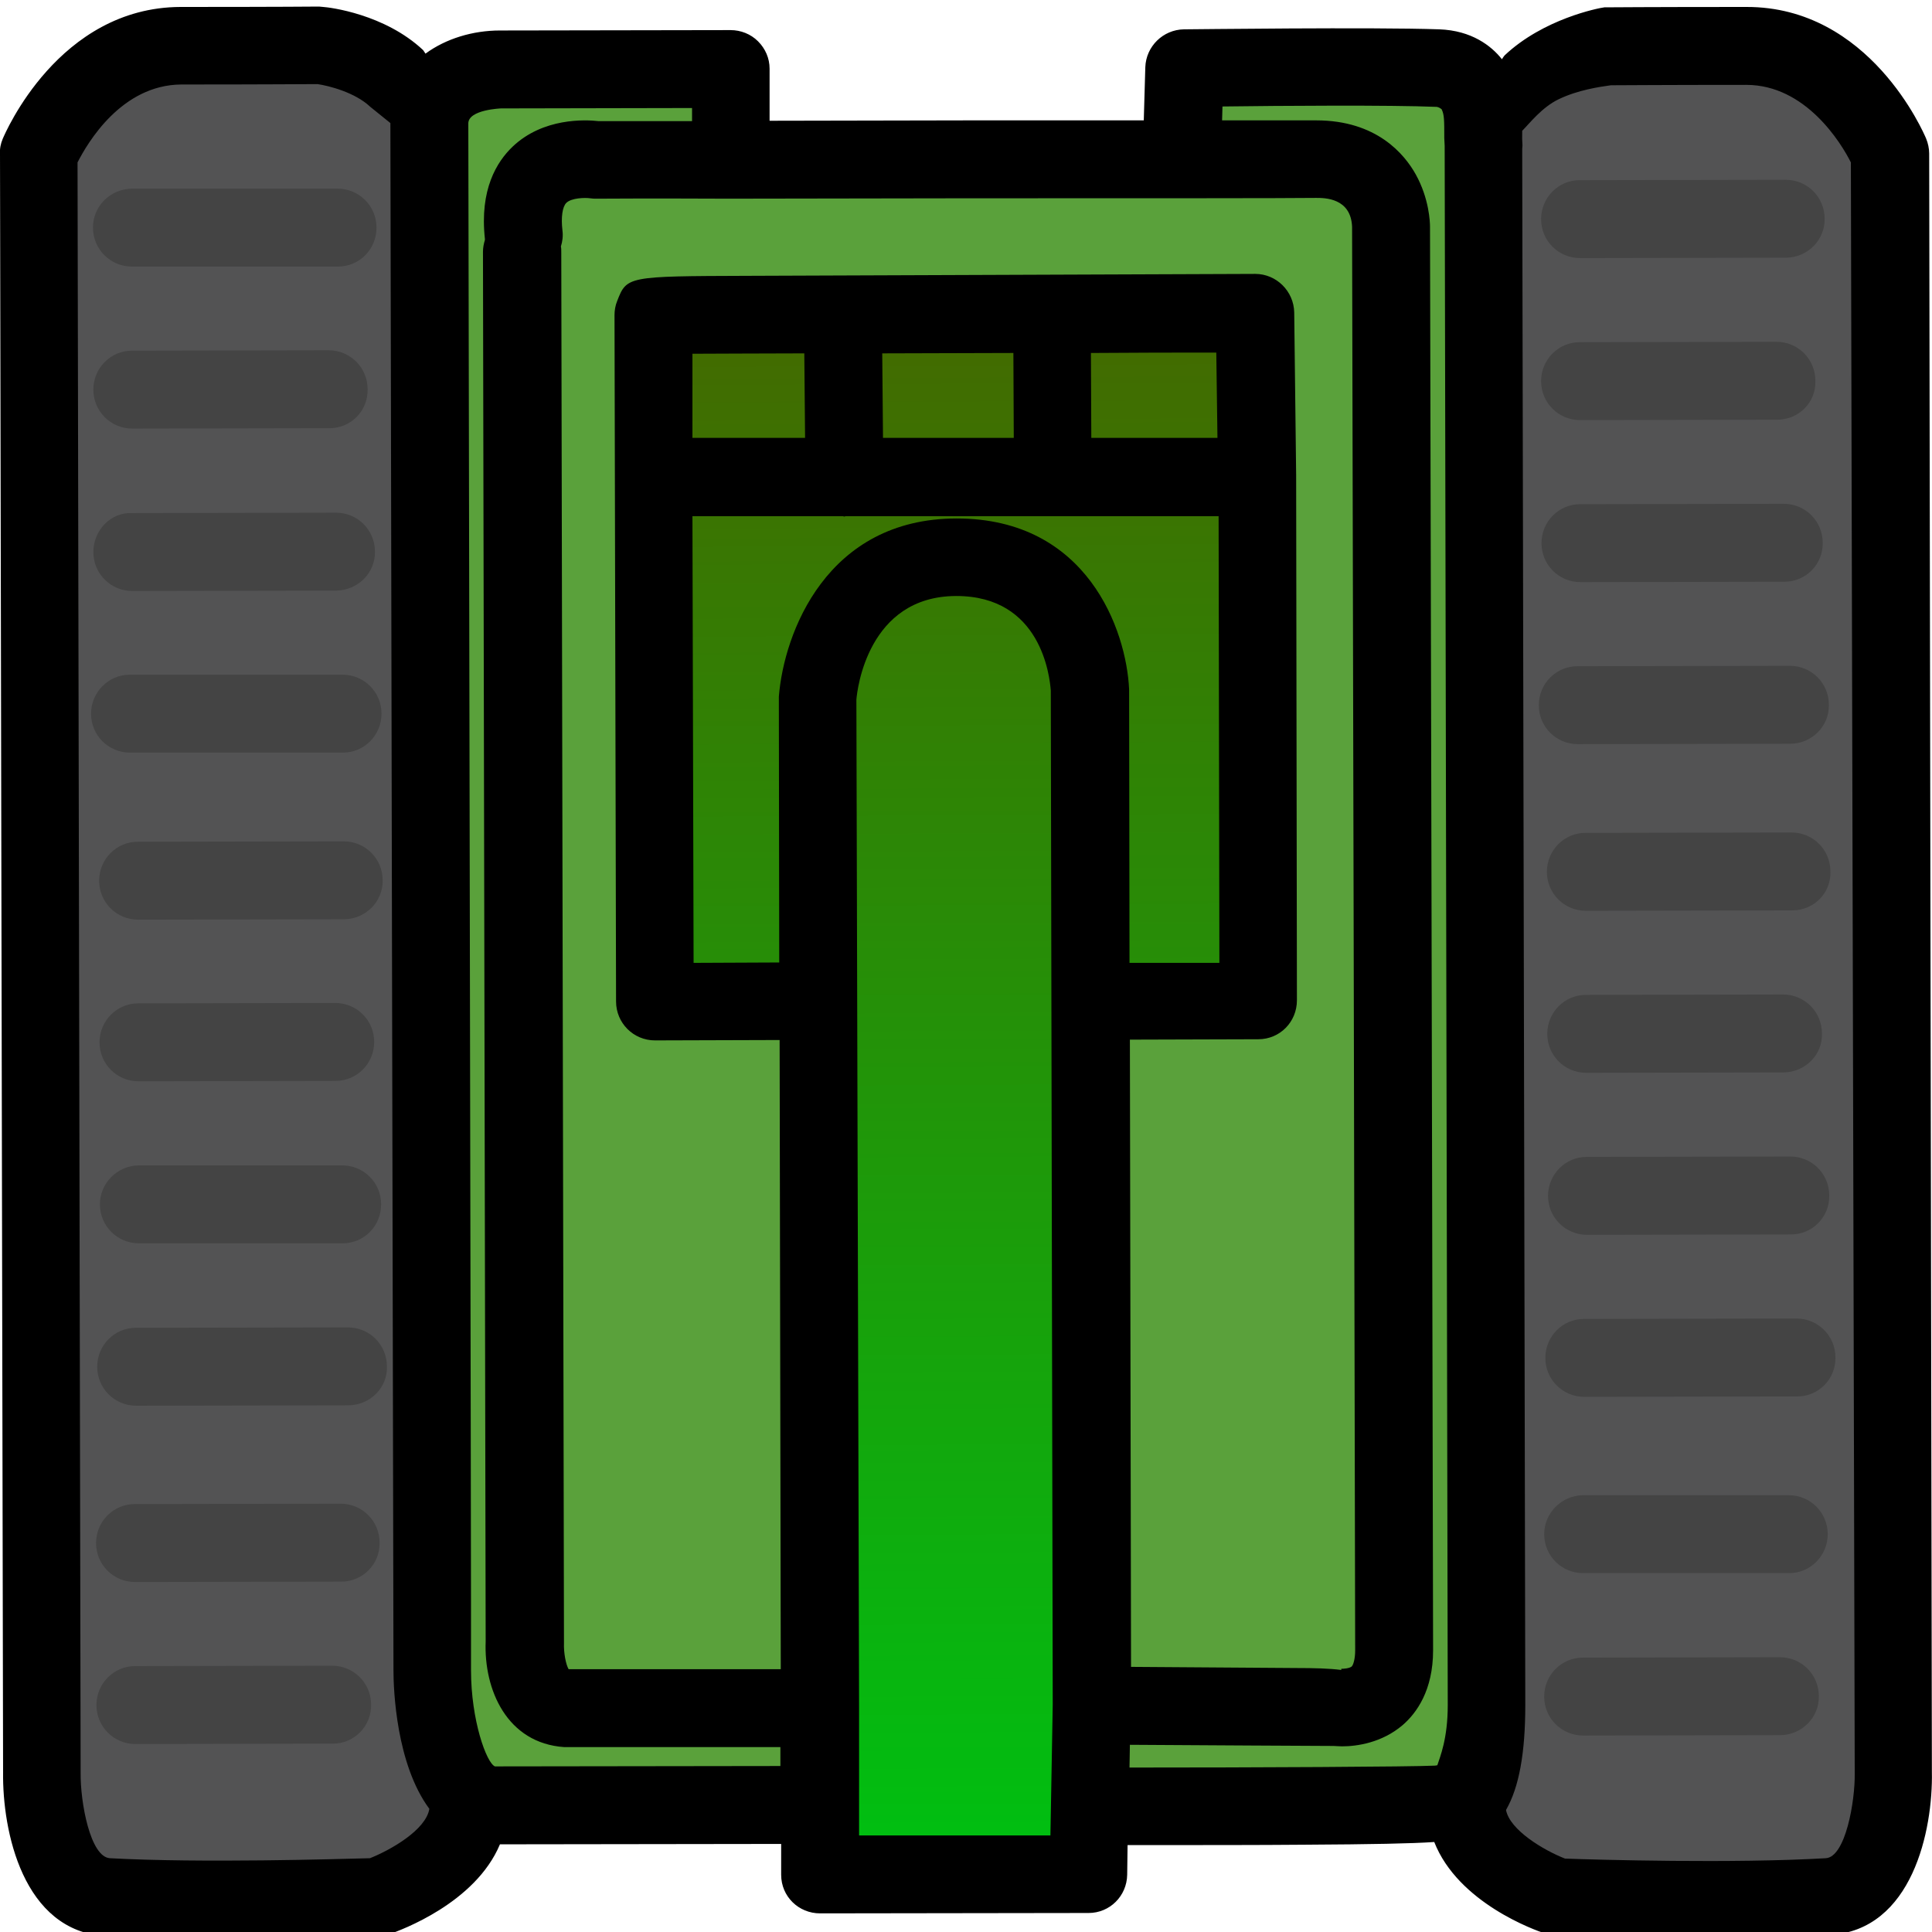
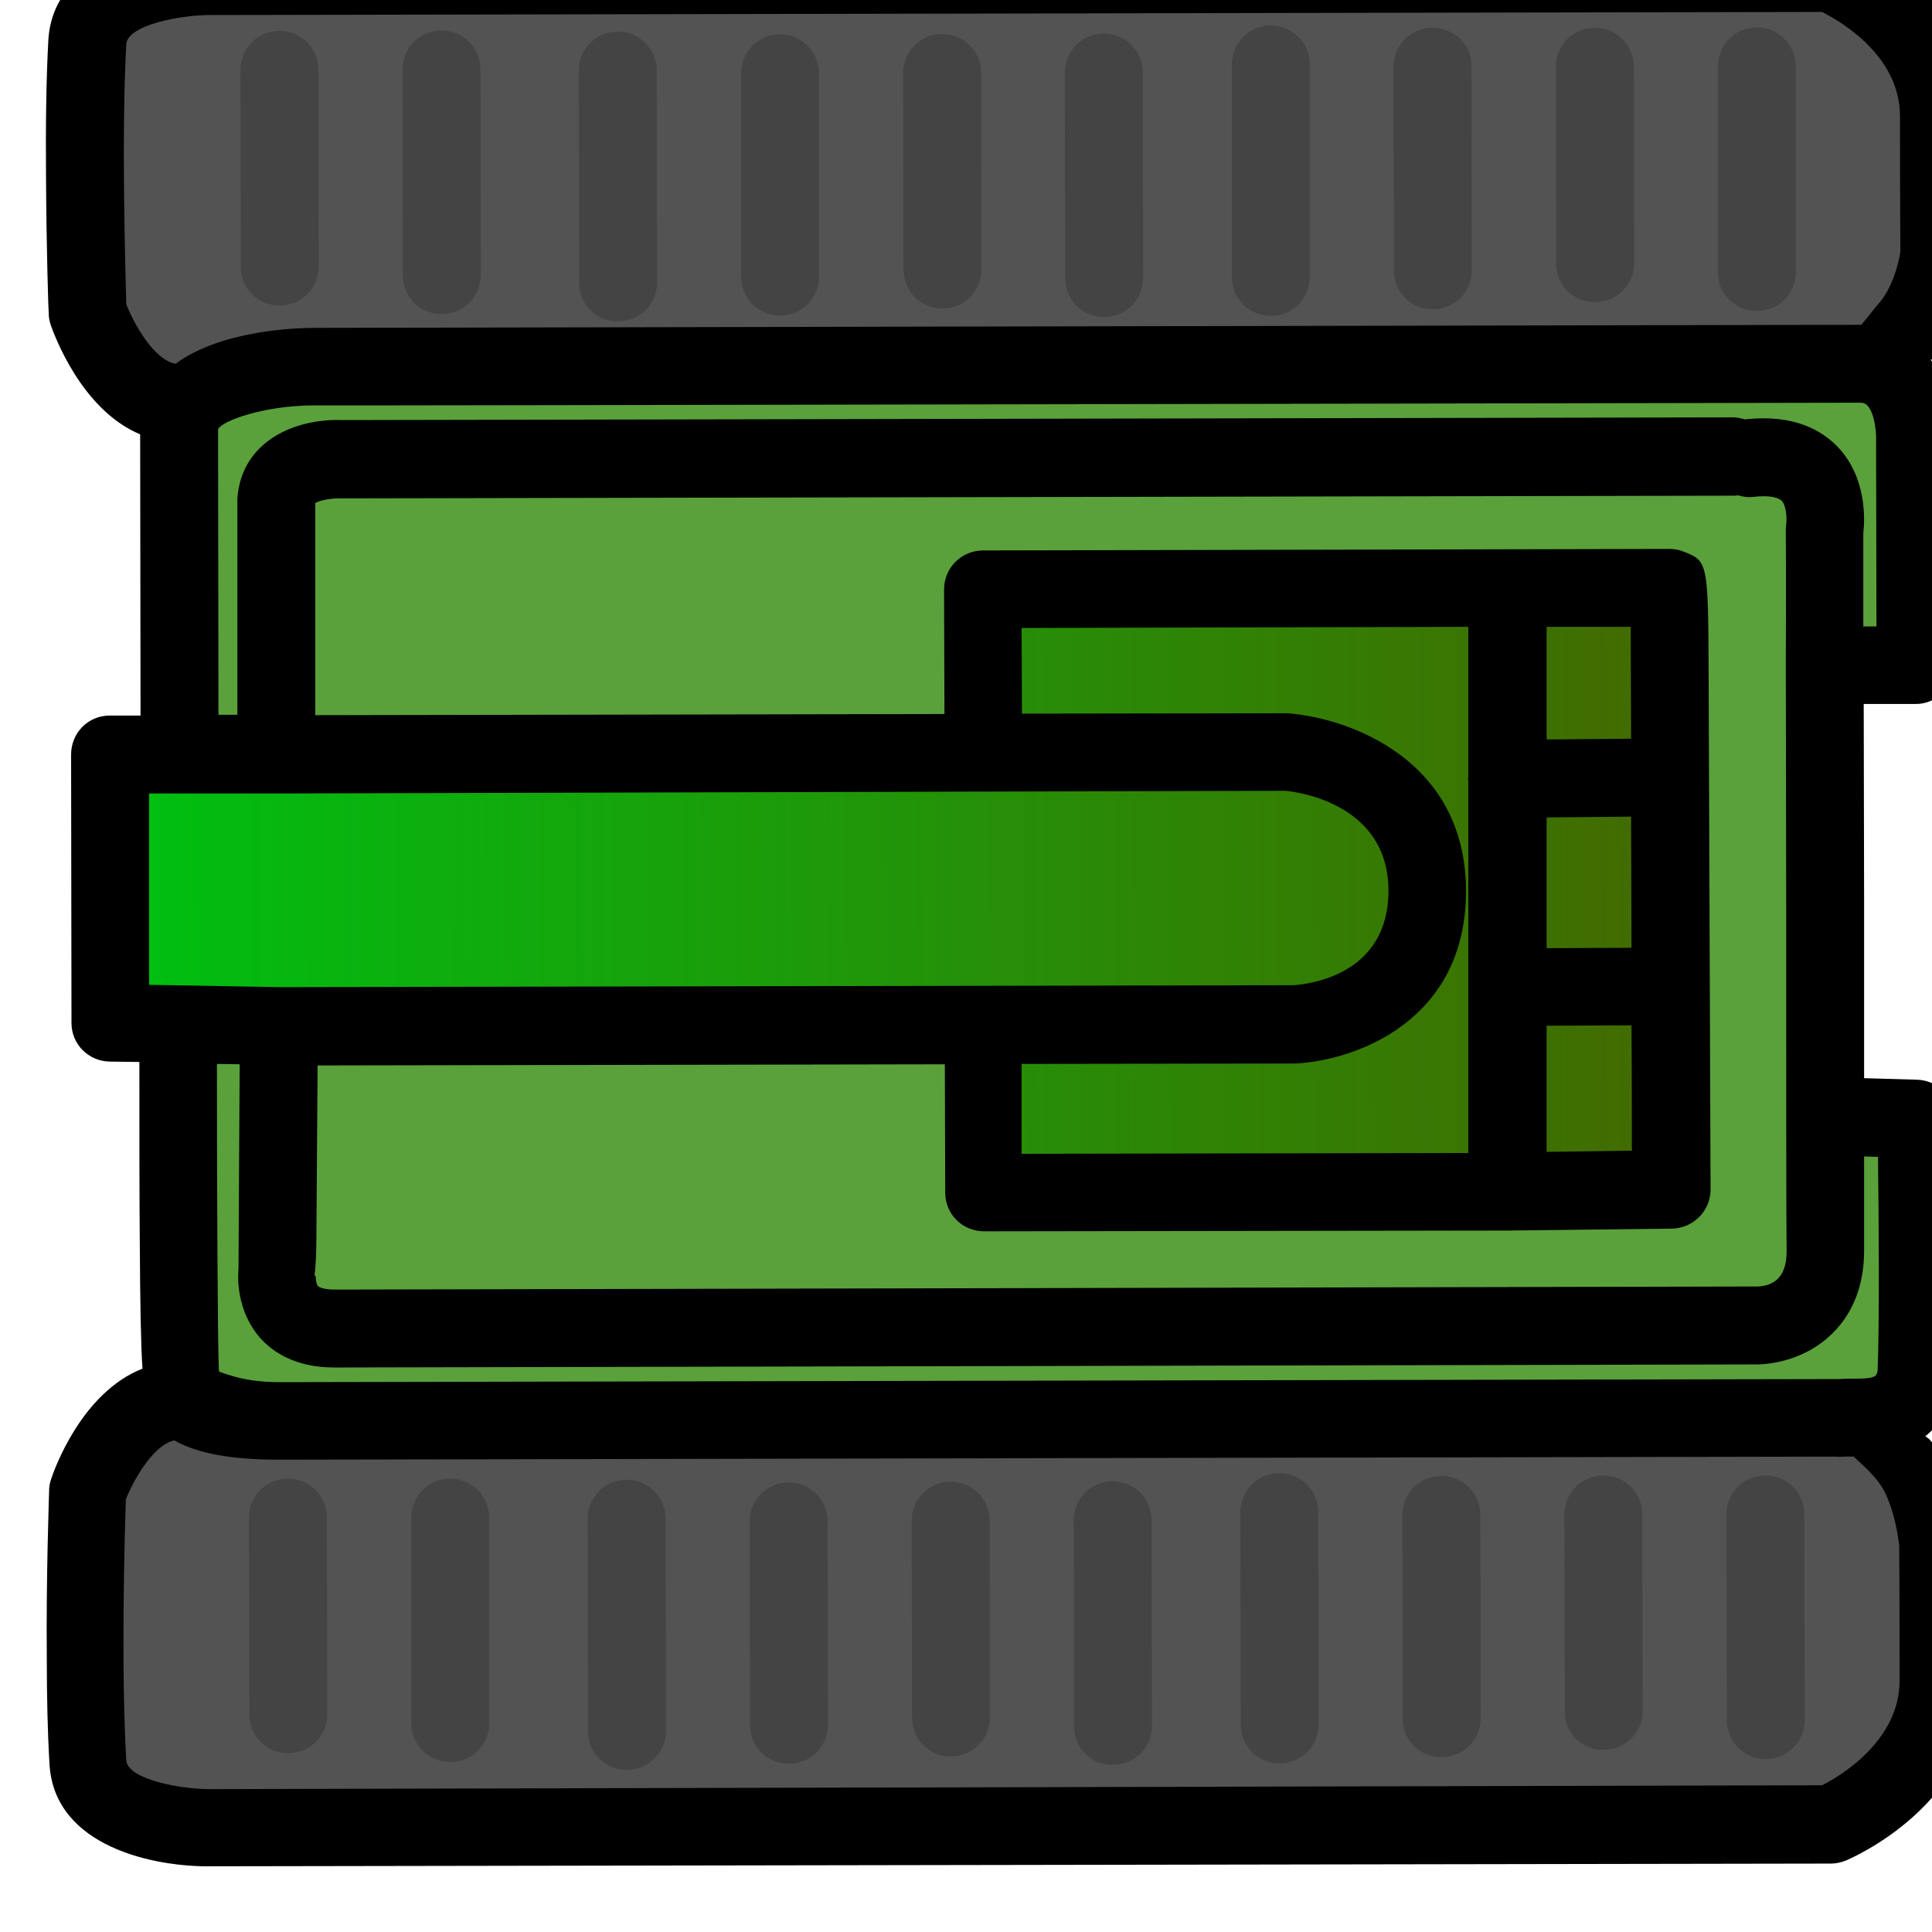
<svg xmlns="http://www.w3.org/2000/svg" version="1.1" id="圖層_1" x="0px" y="0px" viewBox="0 0 50 50" style="enable-background:new 0 0 50 50;" xml:space="preserve">
  <defs id="defs114" />
  <style type="text/css" id="style2">
	.st0{fill:#535354;}
	.st1{fill:#5AA13B;}
	.st2{fill:url(#SVGID_1_);}
	.st3{fill:#444444;}
</style>
  <g id="g1219" transform="matrix(0.9983407,0,0,0.9983407,-3.1792031e-6,2.820771e-4)">
-     <g id="g1160">
+     <g id="g1160" transform="rotate(90,26.57198,24.87117)">
      <g id="g1042">
        <g id="g985">
          <g id="g109">
            <g id="g21">
              <g id="g10">
                <rect x="1.66" y="2.04" transform="matrix(1,-0.0011405,0.0011405,1,-0.0289,0.00733792)" class="st0" width="9.52" height="46.56" id="rect4" />
                <g id="g8">
                  <polygon class="st0" points="38.24,1.8 48.45,1.67 48.51,48.54 38.29,48.55 " id="polygon6" />
                </g>
              </g>
-               <polygon class="st1" points="28.39,46.85 28.4,48.17 21.05,48.18 21.05,46.86 11.31,46.88 11.21,2.11 18.85,2.1 18.88,3.42 30.73,3.4 30.75,2.19 38.14,2.19 38.23,46.84 " id="polygon12" />
+               <polygon class="st1" points="30.73,3.4 30.75,2.19 38.14,2.19 38.23,46.84 28.39,46.85 28.4,48.17 21.05,48.18 21.05,46.86 11.31,46.88 11.21,2.11 18.85,2.1 18.88,3.42 " id="polygon12" />
              <linearGradient id="SVGID_1_" gradientUnits="userSpaceOnUse" x1="24.73" y1="48.161" x2="24.73" y2="8.309" gradientTransform="matrix(1,-0.00513691,0.00513691,1,-0.1292,0.1289)">
                <stop offset="5.586592e-03" style="stop-color:#00BF11" id="stop14" />
                <stop offset="1" style="stop-color:#436A00" id="stop16" />
              </linearGradient>
              <path class="st2" d="m 17.17,8.35 0.09,16.84 3.87,-0.02 c 0.12,23.01 0.12,23.01 0.12,23.01 L 28.34,48.14 28.22,25.13 32.21,25.11 32.12,8.27 Z" id="path19" style="fill:url(#SVGID_1_)" />
            </g>
            <g id="g107">
              <path d="M 49.93,3.59 C 49.87,3.45 48.47,0.17 45.27,0.18 c -2.56,0 -3.58,0.01 -3.68,0.01 -0.16,0.02 -1.58,0.3 -2.58,1.24 -0.03,0.03 -0.05,0.07 -0.08,0.11 0,0 0,0 0,-0.01 -0.27,-0.34 -0.78,-0.74 -1.62,-0.77 -1.71,-0.06 -6.42,0 -6.62,0 -0.54,0.01 -0.98,0.44 -1,0.98 l -0.04,1.38 c -1.39,0 -2.97,0 -4.56,0 L 19.95,3.13 V 1.78 C 19.95,1.51 19.84,1.26 19.65,1.07 19.46,0.88 19.2,0.78 18.94,0.78 l -5.96,0.01 c -0.01,0 -0.01,0 -0.02,0 -0.7,0 -1.4,0.21 -1.93,0.6 C 11.01,1.36 10.99,1.33 10.97,1.3 9.97,0.36 8.54,0.19 8.38,0.18 8.34,0.18 8.31,0.17 8.27,0.17 c 0,0 -1.03,0.01 -3.57,0.01 -0.01,0 -0.01,0 -0.02,0 C 1.52,0.19 0.13,3.46 0.07,3.6 0.02,3.72 -0.01,3.85 0,3.99 l 0.08,41.95 c -0.02,1.52 0.51,4.12 2.66,4.25 1.08,0.06 2.36,0.07 3.55,0.06 1.85,-0.01 3.43,-0.06 3.54,-0.07 0.1,0 0.19,-0.02 0.29,-0.05 0.25,-0.09 2.2,-0.79 2.84,-2.32 l 7.29,-0.01 v 0.8 c 0,0.56 0.45,1 1.01,1 l 6.96,-0.01 c 0,0 0,0 0,0 0.55,0 0.99,-0.44 1,-0.99 l 0.01,-0.77 c 2.06,0 3.36,0 4.58,-0.01 1.78,-0.01 2.78,-0.03 3.37,-0.07 0.62,1.58 2.62,2.29 2.87,2.37 0.09,0.03 0.19,0.05 0.28,0.05 0.12,0 2.19,0.08 4.38,0.06 0.94,0 1.89,-0.02 2.72,-0.07 2.15,-0.12 2.68,-2.73 2.65,-4.23 L 50.01,3.98 c 0,-0.13 -0.03,-0.27 -0.08,-0.39 z M 34.12,5.13 c 0.22,0 0.9,0 0.93,0.75 0,0 0.08,35.2 0.08,36.9 0,0.23 -0.05,0.38 -0.09,0.42 -0.06,0.05 -0.21,0.06 -0.27,0.06 v 0.03 c -0.31,-0.04 -0.7,-0.05 -1.16,-0.05 l -4.29,-0.03 -0.03,-16.26 3.33,-0.01 c 0,0 0,0 0,0 0.56,0 1,-0.45 1,-1.01 L 33.6,12.34 c 0,0 0,0 0,-0.01 0,0 0,0 0,-0.01 L 33.55,8.1 c -0.01,-0.55 -0.46,-1 -1.01,-1 L 19.37,7.15 C 16.26,7.16 16.25,7.16 16,7.8 15.95,7.92 15.93,8.05 15.93,8.17 l 0.04,17.79 c 0,0.56 0.45,1.01 1.01,1.01 l 3.23,-0.01 0.03,16.31 h -5.5 C 14.67,43.15 14.61,42.85 14.62,42.59 L 14.55,6.53 c 0,-0.05 0,-0.1 -0.01,-0.14 0.04,-0.13 0.06,-0.27 0.04,-0.42 -0.04,-0.34 0,-0.61 0.1,-0.71 0.13,-0.13 0.48,-0.14 0.62,-0.12 0.06,0.01 0.11,0.01 0.17,0.01 0,0 1.39,-0.01 3.4,0 L 25.1,5.14 c 4.22,0 8.37,0 9.02,-0.01 z m -13.93,12.93 0.01,6.89 -2.22,0.01 -0.03,-11.58 h 3.9 c 0.01,0 0.02,0.01 0.04,0.01 0,0 0,0 0,0 0.01,0 0.02,-0.01 0.04,-0.01 h 5.35 c 0.01,0 0.01,0 0.02,0 0,0 0,0 0,0 0.01,0 0.01,0 0.02,0 h 4.27 l 0.02,11.58 h -2.33 l -0.01,-7.09 c -0.07,-1.53 -1.08,-4.43 -4.47,-4.43 -3.37,0 -4.48,2.97 -4.61,4.62 z m 11.34,-8.92 0.03,2.21 h -3.27 l -0.01,-2.2 c 1.16,-0.01 2.26,-0.01 3.25,-0.01 z m -5.25,2.21 H 22.89 L 22.87,9.16 c 1.09,0 2.24,-0.01 3.4,-0.01 z m -5.43,-2.19 0.02,2.19 H 17.95 V 9.17 c 0.69,0 1.71,-0.01 2.9,-0.01 z M 12.14,3.2 c 0,-0.36 0.85,-0.39 0.85,-0.39 L 17.94,2.8 v 0.34 c -1.27,0 -2.17,0 -2.42,0 -0.35,-0.04 -1.44,-0.09 -2.23,0.66 -0.41,0.39 -0.86,1.11 -0.72,2.39 0,0.01 0,0.02 0,0.03 -0.03,0.1 -0.05,0.2 -0.05,0.31 l 0.07,36.02 c -0.05,1.25 0.55,2.64 2.04,2.74 h 5.6 v 0.49 l -7.4,0.01 C 12.61,45.7 12.21,44.59 12.21,43.3 12.22,42.91 12.14,4.58 12.14,3.2 Z M 10.12,3.19 c 0,1.39 0.08,39.72 0.08,40.11 0,0.5 0.07,2.43 0.93,3.59 -0.09,0.55 -1.01,1.07 -1.54,1.28 -0.8,0.02 -4.37,0.13 -6.74,0 C 2.34,48.14 2.08,46.72 2.09,45.95 L 2.01,4.21 C 2.27,3.7 3.15,2.2 4.7,2.19 c 0,0 0.01,0 0.01,0 2.18,0 3.25,-0.01 3.52,-0.01 0.28,0.04 0.97,0.21 1.37,0.59 m 12.67,44.81 v -0.8 -2.51 c 0,0 0,0 0,0 L 22.2,18.14 c 0.02,-0.27 0.3,-2.68 2.58,-2.69 0,0 0.01,0 0.01,0 2.2,0 2.42,2.08 2.45,2.45 l 0.05,26.29 c 0,0 0,0 0,0 l -0.06,3.39 z m 7.01,-1.76 0.01,-0.59 c 1.73,0.01 4.85,0.03 5.28,0.03 0.05,0 0.13,0.01 0.22,0.01 0.38,0 1.03,-0.09 1.57,-0.55 0.36,-0.31 0.79,-0.9 0.79,-1.94 0,-1.69 -0.08,-36.9 -0.08,-36.9 0,-0.12 -0.02,-0.73 -0.37,-1.36 -0.29,-0.52 -1.01,-1.4 -2.58,-1.4 -0.28,0 -1.18,0 -2.44,0 l 0.01,-0.36 c 1.51,-0.02 4.35,-0.04 5.55,0.01 0.01,0 0.07,0.01 0.13,0.06 0.07,0.14 0.07,0.28 0.07,0.75 0,0.06 0.01,0.14 0.01,0.2 l 0.08,40.42 c 0,0.88 -0.2,1.34 -0.27,1.56 -0.02,0 -0.04,0.01 -0.06,0.01 -0.6,0.03 -4.67,0.05 -7.92,0.05 z m 18.8,0.15 c 0.01,0.73 -0.24,2.17 -0.75,2.2 -2.38,0.14 -5.97,0.04 -6.76,0.01 -0.56,-0.22 -1.43,-0.74 -1.53,-1.26 0.34,-0.59 0.5,-1.48 0.5,-2.72 L 39.46,3.86 c 0.02,-0.17 -0.01,-0.09 0,-0.47 0.19,-0.19 0.51,-0.61 0.95,-0.82 0.5,-0.24 1.06,-0.32 1.35,-0.36 0.25,0 1.31,-0.01 3.51,-0.01 1.54,0 2.46,1.51 2.71,2.01 z" id="path23" />
              <g id="g105">
                <g id="g27">
                  <path class="st3" d="m 8.76,6.91 c 0,0 0,0 0,0 H 3.42 C 2.86,6.91 2.41,6.46 2.41,5.9 c 0,-0.56 0.45,-1 1.01,-1.01 h 5.33 c 0.56,0 1.01,0.45 1.01,1.01 0,0.56 -0.44,1.01 -1,1.01 z" id="path25" />
                </g>
                <g id="g31">
                  <path class="st3" d="m 8.54,11.1 c 0,0 0,0 0,0 l -5.11,0.01 c -0.56,0 -1.01,-0.45 -1.01,-1.01 0,-0.56 0.45,-1.01 1,-1.01 0,0 0,0 0,0 l 5.1,-0.01 c 0.56,0 1.01,0.45 1.01,1.01 0.01,0.56 -0.43,1.01 -0.99,1.01 z" id="path29" />
                </g>
                <g id="g35">
                  <path class="st3" d="m 8.72,15.31 c 0,0 0,0 0,0 l -5.29,0.01 c -0.56,0 -1.01,-0.45 -1.01,-1.01 0,-0.56 0.45,-1.04 1.01,-1.01 l 5.28,-0.01 c 0.56,0 1.01,0.45 1.01,1.01 0.01,0.55 -0.44,1 -1,1.01 z" id="path33" />
                </g>
                <g id="g39">
                  <path class="st3" d="m 8.89,19.51 c -0.01,0 -0.01,0 0,0 H 3.37 c -0.56,0 -1.01,-0.45 -1.01,-1.01 0,-0.55 0.45,-1.01 1,-1.01 0,0 0,0 0.01,0 h 5.51 c 0.56,0 1.01,0.45 1.01,1.01 0,0.56 -0.45,1.01 -1,1.01 z" id="path37" />
                </g>
                <g id="g43">
                  <path class="st3" d="m 8.93,23.83 c 0,0 0,0 0,0 l -5.35,0.01 c -0.56,0 -1.01,-0.45 -1.01,-1.01 0,-0.56 0.45,-1.01 1,-1.01 0,0 0,0 0,0 l 5.34,-0.01 c 0.56,0 1.01,0.45 1.01,1.01 0.01,0.55 -0.44,1 -0.99,1.01 z" id="path41" />
                </g>
                <g id="g47">
                  <path class="st3" d="m 8.7,28.02 c 0,0 0,0 0,0 l -5.11,0.01 c -0.56,0 -1.01,-0.45 -1.01,-1.01 0,-0.56 0.45,-1.01 1,-1.01 0,0 0,0 0,0 L 8.69,26 c 0.56,0 1.01,0.45 1.01,1.01 0,0.56 -0.45,1.01 -1,1.01 z" id="path45" />
                </g>
                <g id="g51">
                  <path class="st3" d="m 8.88,32.23 c 0,0 0,0 0,0 H 3.6 c -0.56,0 -1.01,-0.45 -1.01,-1.01 0,-0.55 0.45,-1 1,-1.01 0,0 0,0 0.01,0 h 5.27 c 0.56,0 1.01,0.45 1.01,1.01 0,0.56 -0.44,1.01 -1,1.01 z" id="path49" />
                </g>
                <g id="g55">
                  <path class="st3" d="m 9.04,36.43 c 0,0 0,0 0,0 l -5.51,0.01 c -0.56,0 -1.01,-0.45 -1.01,-1.01 0,-0.56 0.45,-1.01 1,-1.01 0,0 0,0 0,0 l 5.5,-0.01 c 0.56,0 1.01,0.45 1.01,1.01 0.02,0.55 -0.43,1 -0.99,1.01 z" id="path53" />
                </g>
                <g id="g59">
                  <path class="st3" d="m 8.85,41 c -0.01,0 -0.01,0 0,0 L 3.5,41.01 c -0.56,0 -1.01,-0.45 -1.01,-1.01 0,-0.56 0.45,-1.01 1,-1.01 0,0 0,0 0,0 l 5.34,-0.01 c 0.56,0 1.01,0.45 1.01,1.01 C 9.85,40.55 9.4,41 8.85,41 Z" id="path57" />
                </g>
                <g id="g63">
                  <path class="st3" d="m 8.63,45.2 c -0.01,0 -0.01,0 0,0 l -5.12,0.01 c -0.56,0 -1.01,-0.45 -1.01,-1.01 0,-0.56 0.45,-1.01 1,-1.01 0,0 0,0 0,0 l 5.11,-0.01 c 0.56,0 1.01,0.45 1.01,1.01 0.01,0.56 -0.44,1.01 -0.99,1.01 z" id="path61" />
                </g>
                <g id="g67">
                  <path class="st3" d="m 46.31,6.68 c -0.01,0 -0.01,0 0,0 l -5.35,0.01 c -0.56,0 -1.01,-0.45 -1.01,-1.01 0,-0.56 0.45,-1.01 1,-1.01 0,0 0,0 0,0 l 5.34,-0.01 c 0.56,0 1.01,0.45 1.01,1.01 0.01,0.55 -0.44,1 -0.99,1.01 z" id="path65" />
                </g>
                <g id="g71">
                  <path class="st3" d="m 46.07,10.88 c 0,0 0,0 0,0 l -5.11,0.01 c -0.56,0 -1.01,-0.45 -1.01,-1.01 0,-0.56 0.45,-1.01 1,-1.01 0,0 0,0 0,0 l 5.1,-0.01 c 0.56,0 1.01,0.45 1.01,1.01 0.02,0.56 -0.43,1.01 -0.99,1.01 z" id="path69" />
                </g>
                <g id="g75">
                  <path class="st3" d="m 46.26,15.08 c 0,0 -0.01,0 0,0 l -5.29,0.01 c -0.56,0 -1.01,-0.45 -1.01,-1.01 0,-0.56 0.45,-1.01 1,-1.01 0,0 0,0 0,0 l 5.28,-0.01 c 0.56,0 1.01,0.45 1.01,1.01 0.01,0.56 -0.44,1.01 -0.99,1.01 z" id="path73" />
                </g>
                <g id="g79">
                  <path class="st3" d="m 46.42,19.28 c 0,0 0,0 0,0 l -5.52,0.01 c -0.56,0 -1.01,-0.45 -1.01,-1.01 0,-0.56 0.45,-1.01 1,-1.01 0,0 0,0 0,0 l 5.51,-0.01 c 0.56,0 1.01,0.45 1.01,1.01 0.01,0.55 -0.43,1 -0.99,1.01 z" id="path77" />
                </g>
                <g id="g83">
                  <path class="st3" d="m 46.46,23.6 c 0,0 0,0 0,0 l -5.35,0.01 c -0.56,0 -1.01,-0.45 -1.01,-1.01 0,-0.56 0.45,-1.01 1,-1.01 0,0 0,0 0,0 l 5.34,-0.01 c 0.56,0 1.01,0.45 1.01,1.01 0.02,0.56 -0.43,1.01 -0.99,1.01 z" id="path81" />
                </g>
                <g id="g87">
                  <path class="st3" d="m 46.24,27.8 c 0,0 0,0 0,0 l -5.12,0.01 c -0.56,0 -1.01,-0.45 -1.01,-1.01 0,-0.56 0.45,-1.01 1,-1.01 0,0 0,0 0,0 l 5.11,-0.01 c 0.56,0 1.01,0.45 1.01,1.01 0.02,0.55 -0.43,1 -0.99,1.01 z" id="path85" />
                </g>
                <g id="g91">
                  <path class="st3" d="m 46.43,32 c -0.01,0 -0.01,0 0,0 l -5.29,0.01 c -0.56,0 -1.01,-0.45 -1.01,-1.01 0,-0.56 0.45,-1.01 1,-1.01 0,0 0,0 0,0 l 5.28,-0.01 c 0.56,0 1.01,0.45 1.01,1.01 0.01,0.56 -0.44,1.01 -0.99,1.01 z" id="path89" />
                </g>
                <g id="g95">
                  <path class="st3" d="m 46.59,36.2 c 0,0 -0.01,0 0,0 l -5.52,0.01 c -0.56,0 -1.01,-0.45 -1.01,-1.01 0,-0.56 0.45,-1.01 1,-1.01 0,0 0,0 0,0 l 5.51,-0.01 c 0.56,0 1.01,0.45 1.01,1.01 0.01,0.56 -0.44,1.01 -0.99,1.01 z" id="path93" />
                </g>
                <g id="g99">
                  <path class="st3" d="m 46.38,40.78 c 0,0 -0.01,0 0,0 h -5.34 c -0.56,0 -1.01,-0.45 -1.01,-1.01 0,-0.55 0.45,-1 1,-1.01 0,0 0,0 0.01,0 h 5.33 c 0.56,0 1.01,0.45 1.01,1.01 0,0.56 -0.45,1.01 -1,1.01 z" id="path97" />
                </g>
                <g id="g103">
                  <path class="st3" d="m 46.16,44.98 c 0,0 0,0 0,0 l -5.12,0.01 c -0.56,0 -1.01,-0.45 -1.01,-1.01 0,-0.56 0.45,-1.01 1,-1.01 0,0 0,0 0,0 l 5.11,-0.01 c 0.56,0 1.01,0.45 1.01,1.01 0.01,0.55 -0.44,1 -0.99,1.01 z" id="path101" />
                </g>
              </g>
            </g>
          </g>
        </g>
      </g>
    </g>
  </g>
</svg>
